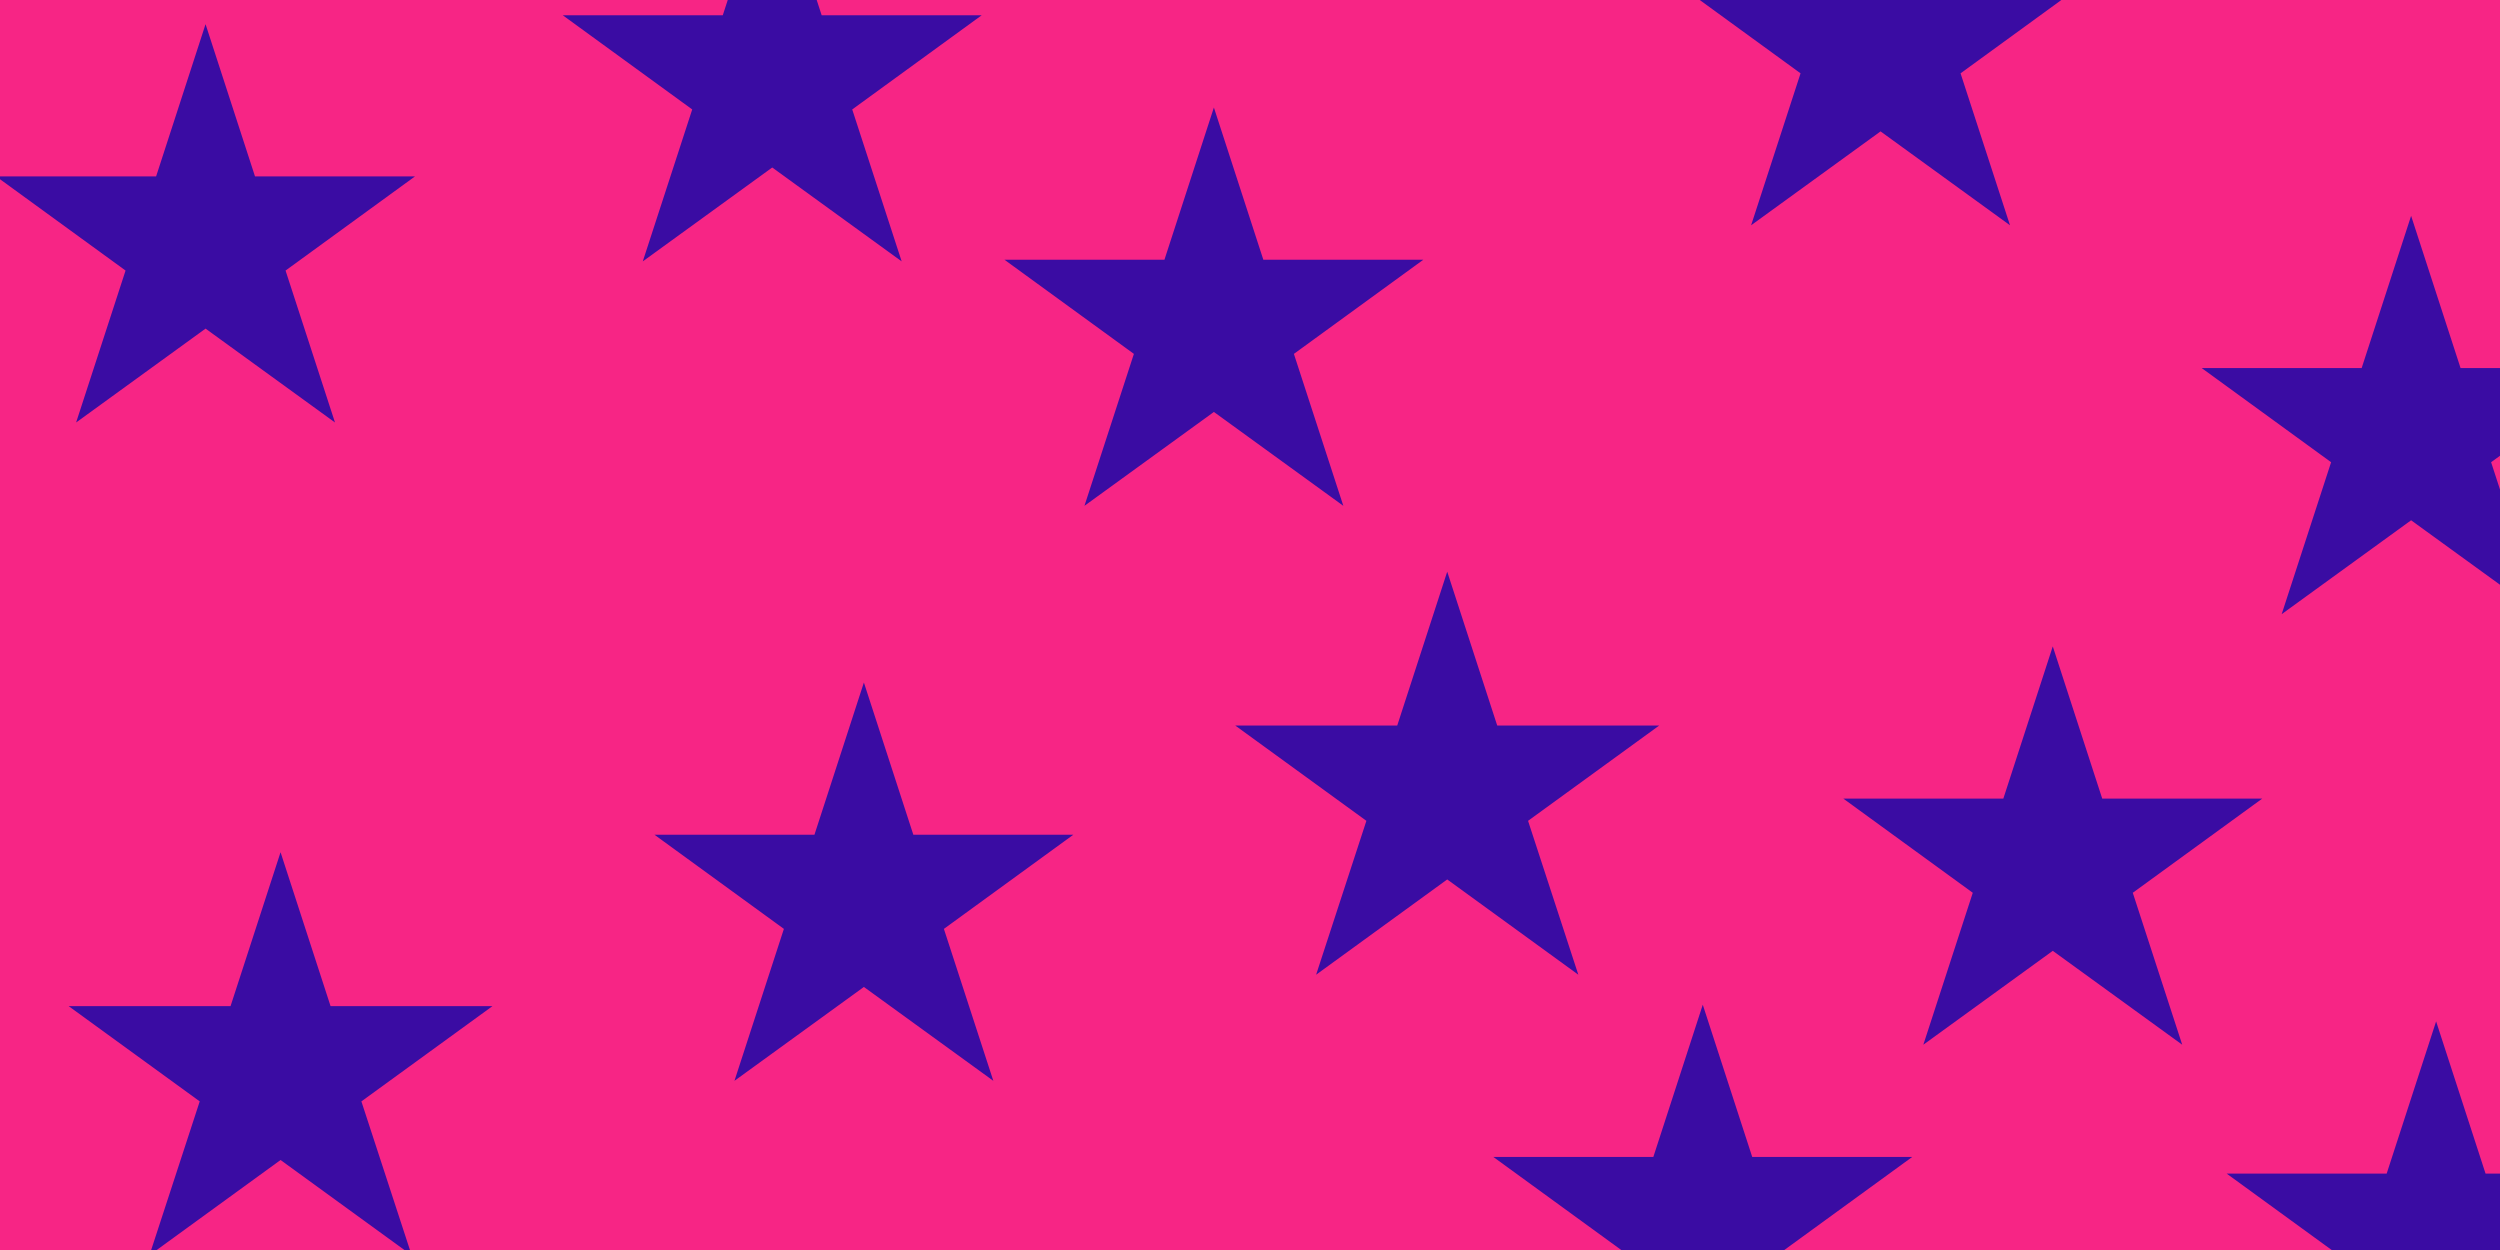
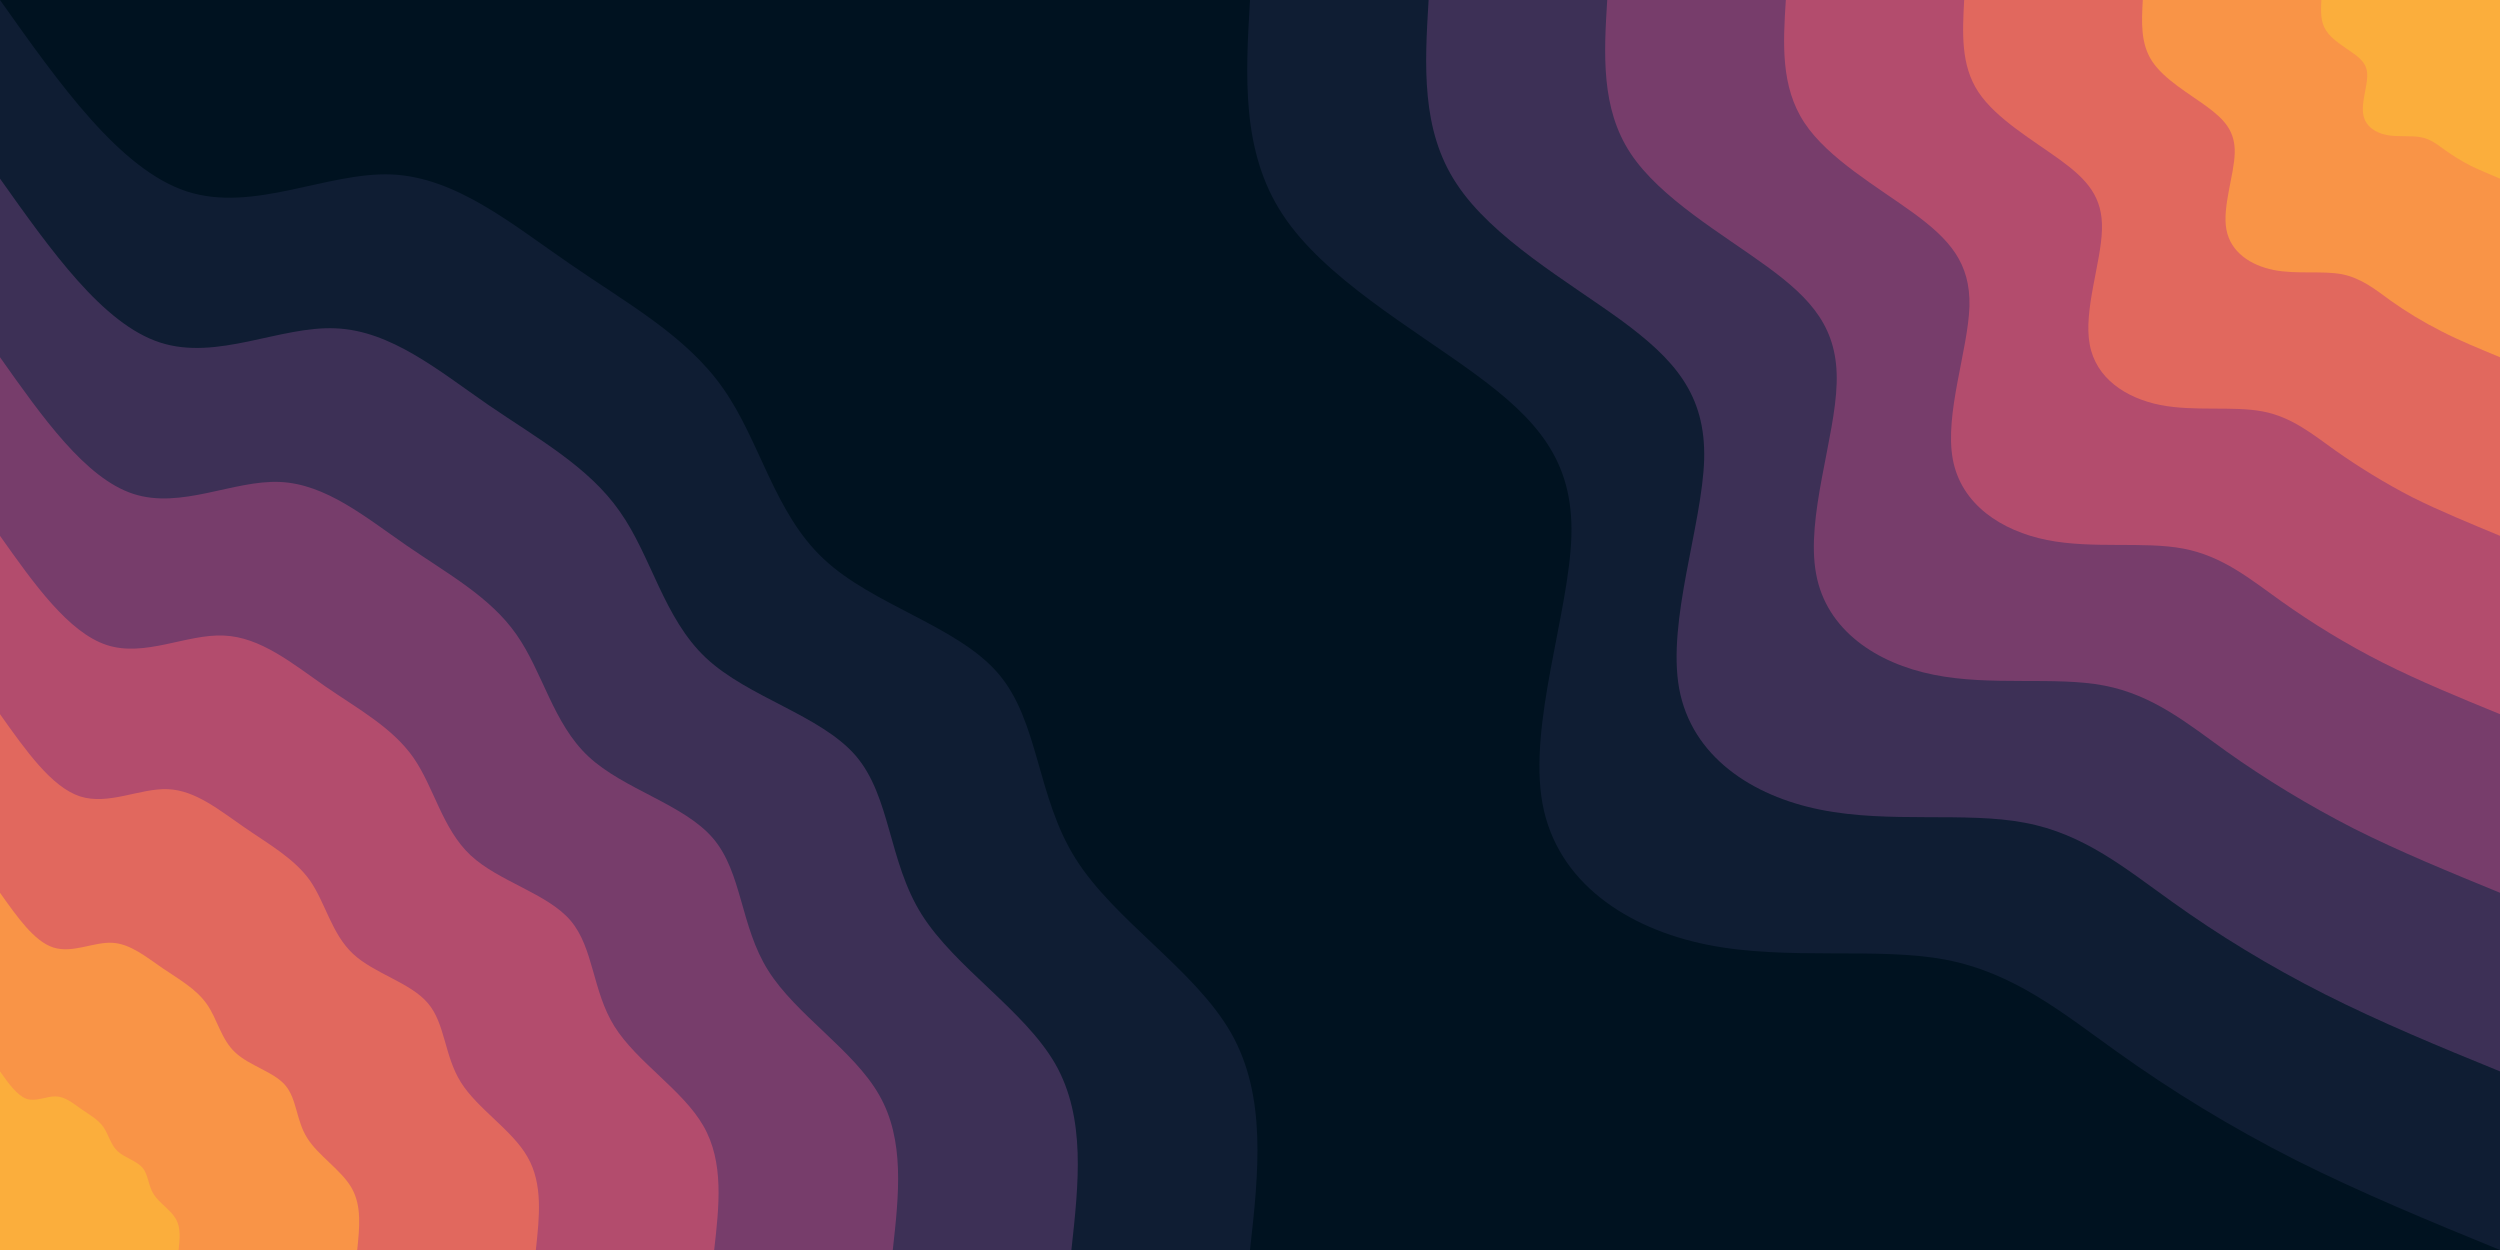
<svg xmlns="http://www.w3.org/2000/svg" id="visual" viewBox="0 0 900 450" width="900" height="450" version="1.1">
-   <rect x="0" y="0" width="900" height="450" fill="#f72585" />
-   <g fill="#3a0ca3">
-     <path d="M0 -80.2L18 -24.8L76.3 -24.8L29.1 9.5L47.2 64.9L0 30.6L-47.2 64.9L-29.1 9.5L-76.3 -24.8L-18 -24.8Z" transform="translate(521 286)" />
-     <path d="M0 -80.2L18 -24.8L76.3 -24.8L29.1 9.5L47.2 64.9L0 30.6L-47.2 64.9L-29.1 9.5L-76.3 -24.8L-18 -24.8Z" transform="translate(101 387)" />
-     <path d="M0 -79.3L17.8 -24.5L75.4 -24.5L28.8 9.4L46.6 64.1L0 30.3L-46.6 64.1L-28.8 9.4L-75.4 -24.5L-17.8 -24.5Z" transform="translate(278 30)" />
-     <path d="M0 -79.3L17.8 -24.5L75.4 -24.5L28.8 9.4L46.6 64.1L0 30.3L-46.6 64.1L-28.8 9.4L-75.4 -24.5L-17.8 -24.5Z" transform="translate(677 17)" />
-     <path d="M0 -79.3L17.8 -24.5L75.4 -24.5L28.8 9.4L46.6 64.1L0 30.3L-46.6 64.1L-28.8 9.4L-75.4 -24.5L-17.8 -24.5Z" transform="translate(739 312)" />
-     <path d="M0 -79.3L17.8 -24.5L75.4 -24.5L28.8 9.4L46.6 64.1L0 30.3L-46.6 64.1L-28.8 9.4L-75.4 -24.5L-17.8 -24.5Z" transform="translate(437 118)" />
-     <path d="M0 -79.3L17.8 -24.5L75.4 -24.5L28.8 9.4L46.6 64.1L0 30.3L-46.6 64.1L-28.8 9.4L-75.4 -24.5L-17.8 -24.5Z" transform="translate(311 325)" />
-     <path d="M0 -79.3L17.8 -24.5L75.4 -24.5L28.8 9.4L46.6 64.1L0 30.3L-46.6 64.1L-28.8 9.4L-75.4 -24.5L-17.8 -24.5Z" transform="translate(868 157)" />
-     <path d="M0 -79.3L17.8 -24.5L75.4 -24.5L28.8 9.4L46.6 64.1L0 30.3L-46.6 64.1L-28.8 9.4L-75.4 -24.5L-17.8 -24.5Z" transform="translate(74 88)" />
-     <path d="M0 -79.3L17.8 -24.5L75.4 -24.5L28.8 9.4L46.6 64.1L0 30.3L-46.6 64.1L-28.8 9.4L-75.4 -24.5L-17.8 -24.5Z" transform="translate(613 441)" />
-     <path d="M0 -79.3L17.8 -24.5L75.4 -24.5L28.8 9.4L46.6 64.1L0 30.3L-46.6 64.1L-28.8 9.4L-75.4 -24.5L-17.8 -24.5Z" transform="translate(877 447)" />
+   <rect x="0" y="0" width="900" height="450" fill="#001220" />
+   <defs>
+     <linearGradient id="grad1_0" x1="50%" y1="0%" x2="100%" y2="100%">
+       <stop offset="10%" stop-color="#fbae3c" stop-opacity="1" />
+       <stop offset="90%" stop-color="#fbae3c" stop-opacity="1" />
+     </linearGradient>
+   </defs>
+   <defs>
+     <linearGradient id="grad1_1" x1="50%" y1="0%" x2="100%" y2="100%">
+       <stop offset="10%" stop-color="#fbae3c" stop-opacity="1" />
+       <stop offset="90%" stop-color="#f17c53" stop-opacity="1" />
+     </linearGradient>
+   </defs>
+   <defs>
+     <linearGradient id="grad1_2" x1="50%" y1="0%" x2="100%" y2="100%">
+       <stop offset="10%" stop-color="#cc5867" stop-opacity="1" />
+       <stop offset="90%" stop-color="#f17c53" stop-opacity="1" />
+     </linearGradient>
+   </defs>
+   <defs>
+     <linearGradient id="grad1_3" x1="50%" y1="0%" x2="100%" y2="100%">
+       <stop offset="10%" stop-color="#cc5867" stop-opacity="1" />
+       <stop offset="90%" stop-color="#96446e" stop-opacity="1" />
+     </linearGradient>
+   </defs>
+   <defs>
+     <linearGradient id="grad1_4" x1="50%" y1="0%" x2="100%" y2="100%">
+       <stop offset="10%" stop-color="#593762" stop-opacity="1" />
+       <stop offset="90%" stop-color="#96446e" stop-opacity="1" />
+     </linearGradient>
+   </defs>
+   <defs>
+     <linearGradient id="grad1_5" x1="50%" y1="0%" x2="100%" y2="100%">
+       <stop offset="10%" stop-color="#593762" stop-opacity="1" />
+       <stop offset="90%" stop-color="#232745" stop-opacity="1" />
+     </linearGradient>
+   </defs>
+   <defs>
+     <linearGradient id="grad1_6" x1="50%" y1="0%" x2="100%" y2="100%">
+       <stop offset="10%" stop-color="#001220" stop-opacity="1" />
+       <stop offset="90%" stop-color="#232745" stop-opacity="1" />
+     </linearGradient>
+   </defs>
+   <defs>
+     <linearGradient id="grad2_0" x1="0%" y1="0%" x2="50%" y2="100%">
+       <stop offset="10%" stop-color="#fbae3c" stop-opacity="1" />
+       <stop offset="90%" stop-color="#fbae3c" stop-opacity="1" />
+     </linearGradient>
+   </defs>
+   <defs>
+     <linearGradient id="grad2_1" x1="0%" y1="0%" x2="50%" y2="100%">
+       <stop offset="10%" stop-color="#f17c53" stop-opacity="1" />
+       <stop offset="90%" stop-color="#fbae3c" stop-opacity="1" />
+     </linearGradient>
+   </defs>
+   <defs>
+     <linearGradient id="grad2_2" x1="0%" y1="0%" x2="50%" y2="100%">
+       <stop offset="10%" stop-color="#f17c53" stop-opacity="1" />
+       <stop offset="90%" stop-color="#cc5867" stop-opacity="1" />
+     </linearGradient>
+   </defs>
+   <defs>
+     <linearGradient id="grad2_3" x1="0%" y1="0%" x2="50%" y2="100%">
+       <stop offset="10%" stop-color="#96446e" stop-opacity="1" />
+       <stop offset="90%" stop-color="#cc5867" stop-opacity="1" />
+     </linearGradient>
+   </defs>
+   <defs>
+     <linearGradient id="grad2_4" x1="0%" y1="0%" x2="50%" y2="100%">
+       <stop offset="10%" stop-color="#96446e" stop-opacity="1" />
+       <stop offset="90%" stop-color="#593762" stop-opacity="1" />
+     </linearGradient>
+   </defs>
+   <defs>
+     <linearGradient id="grad2_5" x1="0%" y1="0%" x2="50%" y2="100%">
+       <stop offset="10%" stop-color="#232745" stop-opacity="1" />
+       <stop offset="90%" stop-color="#593762" stop-opacity="1" />
+     </linearGradient>
+   </defs>
+   <defs>
+     <linearGradient id="grad2_6" x1="0%" y1="0%" x2="50%" y2="100%">
+       <stop offset="10%" stop-color="#232745" stop-opacity="1" />
+       <stop offset="90%" stop-color="#001220" stop-opacity="1" />
+     </linearGradient>
+   </defs>
+   <g transform="translate(900, 0)">
+     <path d="M0 450C-25.2 439.7 -50.3 429.3 -73.6 417.6C-96.9 405.8 -118.4 392.6 -137.8 378.7C-157.3 364.8 -174.7 350.3 -199.5 345.5C-224.3 340.8 -256.6 345.9 -285.4 340.1C-314.2 334.3 -339.5 317.7 -344.7 289.3C-349.9 260.8 -335.1 220.5 -334.3 193C-333.5 165.5 -346.9 150.8 -369.3 134.4C-391.7 118 -423.3 100 -438.2 77.3C-453.2 54.6 -451.6 27.3 -450 0L0 0Z" fill="#0f1d33" />
+     <path d="M0 385.7C-21.6 376.9 -43.1 368 -63.1 357.9C-83.1 347.8 -101.5 336.5 -118.1 324.6C-134.8 312.7 -149.7 300.2 -171 296.2C-192.3 292.1 -219.9 296.5 -244.6 291.5C-269.3 286.6 -291 272.3 -295.5 247.9C-299.9 223.5 -287.2 189 -286.5 165.4C-285.9 141.9 -297.3 129.3 -316.5 115.2C-335.8 101.2 -362.8 85.7 -375.6 66.2C-388.5 46.8 -387.1 23.4 -385.7 0L0 0Z" fill="#3d3056" />
+     <path d="M0 321.4C-18 314 -35.9 306.7 -52.6 298.3C-69.2 289.8 -84.6 280.4 -98.5 270.5C-112.3 260.6 -124.8 250.2 -142.5 246.8C-160.2 243.4 -183.3 247.1 -203.9 242.9C-224.4 238.8 -242.5 226.9 -246.2 206.6C-250 186.3 -239.3 157.5 -238.8 137.9C-238.2 118.2 -247.8 107.7 -263.8 96C-279.8 84.3 -302.3 71.4 -313 55.2C-323.7 39 -322.6 19.5 -321.4 0L0 0Z" fill="#773d6b" />
+     <path d="M0 257.1C-14.4 251.2 -28.8 245.3 -42.1 238.6C-55.4 231.9 -67.7 224.3 -78.8 216.4C-89.9 208.5 -99.8 200.2 -114 197.5C-128.2 194.8 -146.6 197.7 -163.1 194.4C-179.5 191.1 -194 181.6 -197 165.3C-200 149 -191.5 126 -191 110.3C-190.6 94.6 -198.2 86.2 -211 76.8C-223.9 67.4 -241.9 57.1 -250.4 44.2C-259 31.2 -258.1 15.6 -257.1 0L0 0Z" fill="#b34c6d" />
+     <path d="M0 192.9C-10.8 188.4 -21.6 184 -31.6 179C-41.5 173.9 -50.7 168.2 -59.1 162.3C-67.4 156.4 -74.9 150.1 -85.5 148.1C-96.1 146.1 -110 148.2 -122.3 145.8C-134.7 143.3 -145.5 136.2 -147.7 124C-150 111.8 -143.6 94.5 -143.3 82.7C-142.9 70.9 -148.7 64.6 -158.3 57.6C-167.9 50.6 -181.4 42.8 -187.8 33.1C-194.2 23.4 -193.5 11.7 -192.9 0L0 0Z" fill="#e1685e" />
+     <path d="M0 128.6C-7.2 125.6 -14.4 122.7 -21 119.3C-27.7 115.9 -33.8 112.2 -39.4 108.2C-44.9 104.2 -49.9 100.1 -57 98.7C-64.1 97.4 -73.3 98.8 -81.5 97.2C-89.8 95.5 -97 90.8 -98.5 82.6C-100 74.5 -95.7 63 -95.5 55.1C-95.3 47.3 -99.1 43.1 -105.5 38.4C-111.9 33.7 -120.9 28.6 -125.2 22.1C-129.5 15.6 -129 7.8 -128.6 0L0 0Z" fill="#f99447" />
+     <path d="M0 64.3C-3.6 62.8 -7.2 61.3 -10.5 59.7C-13.8 58 -16.9 56.1 -19.7 54.1C-22.5 52.1 -25 50 -28.5 49.4C-32 48.7 -36.7 49.4 -40.8 48.6C-44.9 47.8 -48.5 45.4 -49.2 41.3C-50 37.3 -47.9 31.5 -47.8 27.6C-47.6 23.6 -49.6 21.5 -52.8 19.2C-56 16.9 -60.5 14.3 -62.6 11C-64.7 7.8 -64.5 3.9 -64.3 0L0 0Z" fill="#fbae3c" />
+   </g>
+   <g transform="translate(0, 450)">
+     <path d="M0 -450C21.6 -419.5 43.2 -389 67.2 -381.1C91.2 -373.3 117.6 -388.1 140.9 -387.2C164.2 -386.2 184.3 -369.3 205 -355.1C225.7 -340.8 247.1 -329.1 260.3 -310.2C273.6 -291.4 278.7 -265.4 296.5 -248.8C314.2 -232.1 344.7 -224.7 359.4 -207.5C374.1 -190.3 373.1 -163.3 387.2 -140.9C401.2 -118.6 430.2 -100.9 443.2 -78.1C456.1 -55.4 453.1 -27.7 450 0L0 0Z" fill="#0f1d33" />
+     <path d="M0 -385.7C18.5 -359.6 37 -333.4 57.6 -326.7C78.2 -320 100.8 -332.7 120.8 -331.8C140.7 -331 157.9 -316.6 175.7 -304.3C193.5 -292.1 211.8 -282.1 223.1 -265.9C234.5 -249.8 238.9 -227.5 254.1 -213.2C269.3 -198.9 295.4 -192.6 308.1 -177.9C320.7 -163.1 319.8 -139.9 331.8 -120.8C343.9 -101.6 368.7 -86.4 379.9 -67C391 -47.5 388.3 -23.8 385.7 0L0 0Z" fill="#3d3056" />
+     <path d="M0 -321.4C15.4 -299.6 30.8 -277.8 48 -272.2C65.2 -266.6 84 -277.2 100.7 -276.5C117.3 -275.8 131.6 -263.8 146.4 -253.6C161.2 -243.4 176.5 -235.1 185.9 -221.6C195.4 -208.1 199.1 -189.6 211.8 -177.7C224.5 -165.8 246.2 -160.5 256.7 -148.2C267.2 -135.9 266.5 -116.6 276.5 -100.7C286.5 -84.7 307.3 -72 316.5 -55.8C325.8 -39.6 323.6 -19.8 321.4 0L0 0Z" fill="#773d6b" />
+     <path d="M0 -257.1C12.3 -239.7 24.7 -222.3 38.4 -217.8C52.1 -213.3 67.2 -221.8 80.5 -221.2C93.8 -220.7 105.3 -211.1 117.1 -202.9C129 -194.7 141.2 -188.1 148.8 -177.3C156.3 -166.5 159.2 -151.7 169.4 -142.1C179.6 -132.6 197 -128.4 205.4 -118.6C213.8 -108.7 213.2 -93.3 221.2 -80.5C229.2 -67.7 245.8 -57.6 253.2 -44.7C260.7 -31.7 258.9 -15.8 257.1 0L0 0Z" fill="#b34c6d" />
+     <path d="M0 -192.9C9.3 -179.8 18.5 -166.7 28.8 -163.3C39.1 -160 50.4 -166.3 60.4 -165.9C70.4 -165.5 79 -158.3 87.9 -152.2C96.7 -146.1 105.9 -141 111.6 -133C117.2 -124.9 119.4 -113.8 127.1 -106.6C134.7 -99.5 147.7 -96.3 154 -88.9C160.3 -81.6 159.9 -70 165.9 -60.4C171.9 -50.8 184.4 -43.2 189.9 -33.5C195.5 -23.8 194.2 -11.9 192.9 0L0 0Z" fill="#e1685e" />
+     <path d="M0 -128.6C6.2 -119.9 12.3 -111.1 19.2 -108.9C26.1 -106.7 33.6 -110.9 40.3 -110.6C46.9 -110.3 52.6 -105.5 58.6 -101.4C64.5 -97.4 70.6 -94 74.4 -88.6C78.2 -83.3 79.6 -75.8 84.7 -71.1C89.8 -66.3 98.5 -64.2 102.7 -59.3C106.9 -54.4 106.6 -46.6 110.6 -40.3C114.6 -33.9 122.9 -28.8 126.6 -22.3C130.3 -15.8 129.4 -7.9 128.6 0L0 0Z" fill="#f99447" />
+     <path d="M0 -64.3C3.1 -59.9 6.2 -55.6 9.6 -54.4C13 -53.3 16.8 -55.4 20.1 -55.3C23.5 -55.2 26.3 -52.8 29.3 -50.7C32.2 -48.7 35.3 -47 37.2 -44.3C39.1 -41.6 39.8 -37.9 42.4 -35.5C44.9 -33.2 49.2 -32.1 51.3 -29.6C53.4 -27.2 53.3 -23.3 55.3 -20.1C57.3 -16.9 61.5 -14.4 63.3 -11.2C65.2 -7.9 64.7 -4 64.3 0L0 0Z" fill="#fbae3c" />
  </g>
</svg>
